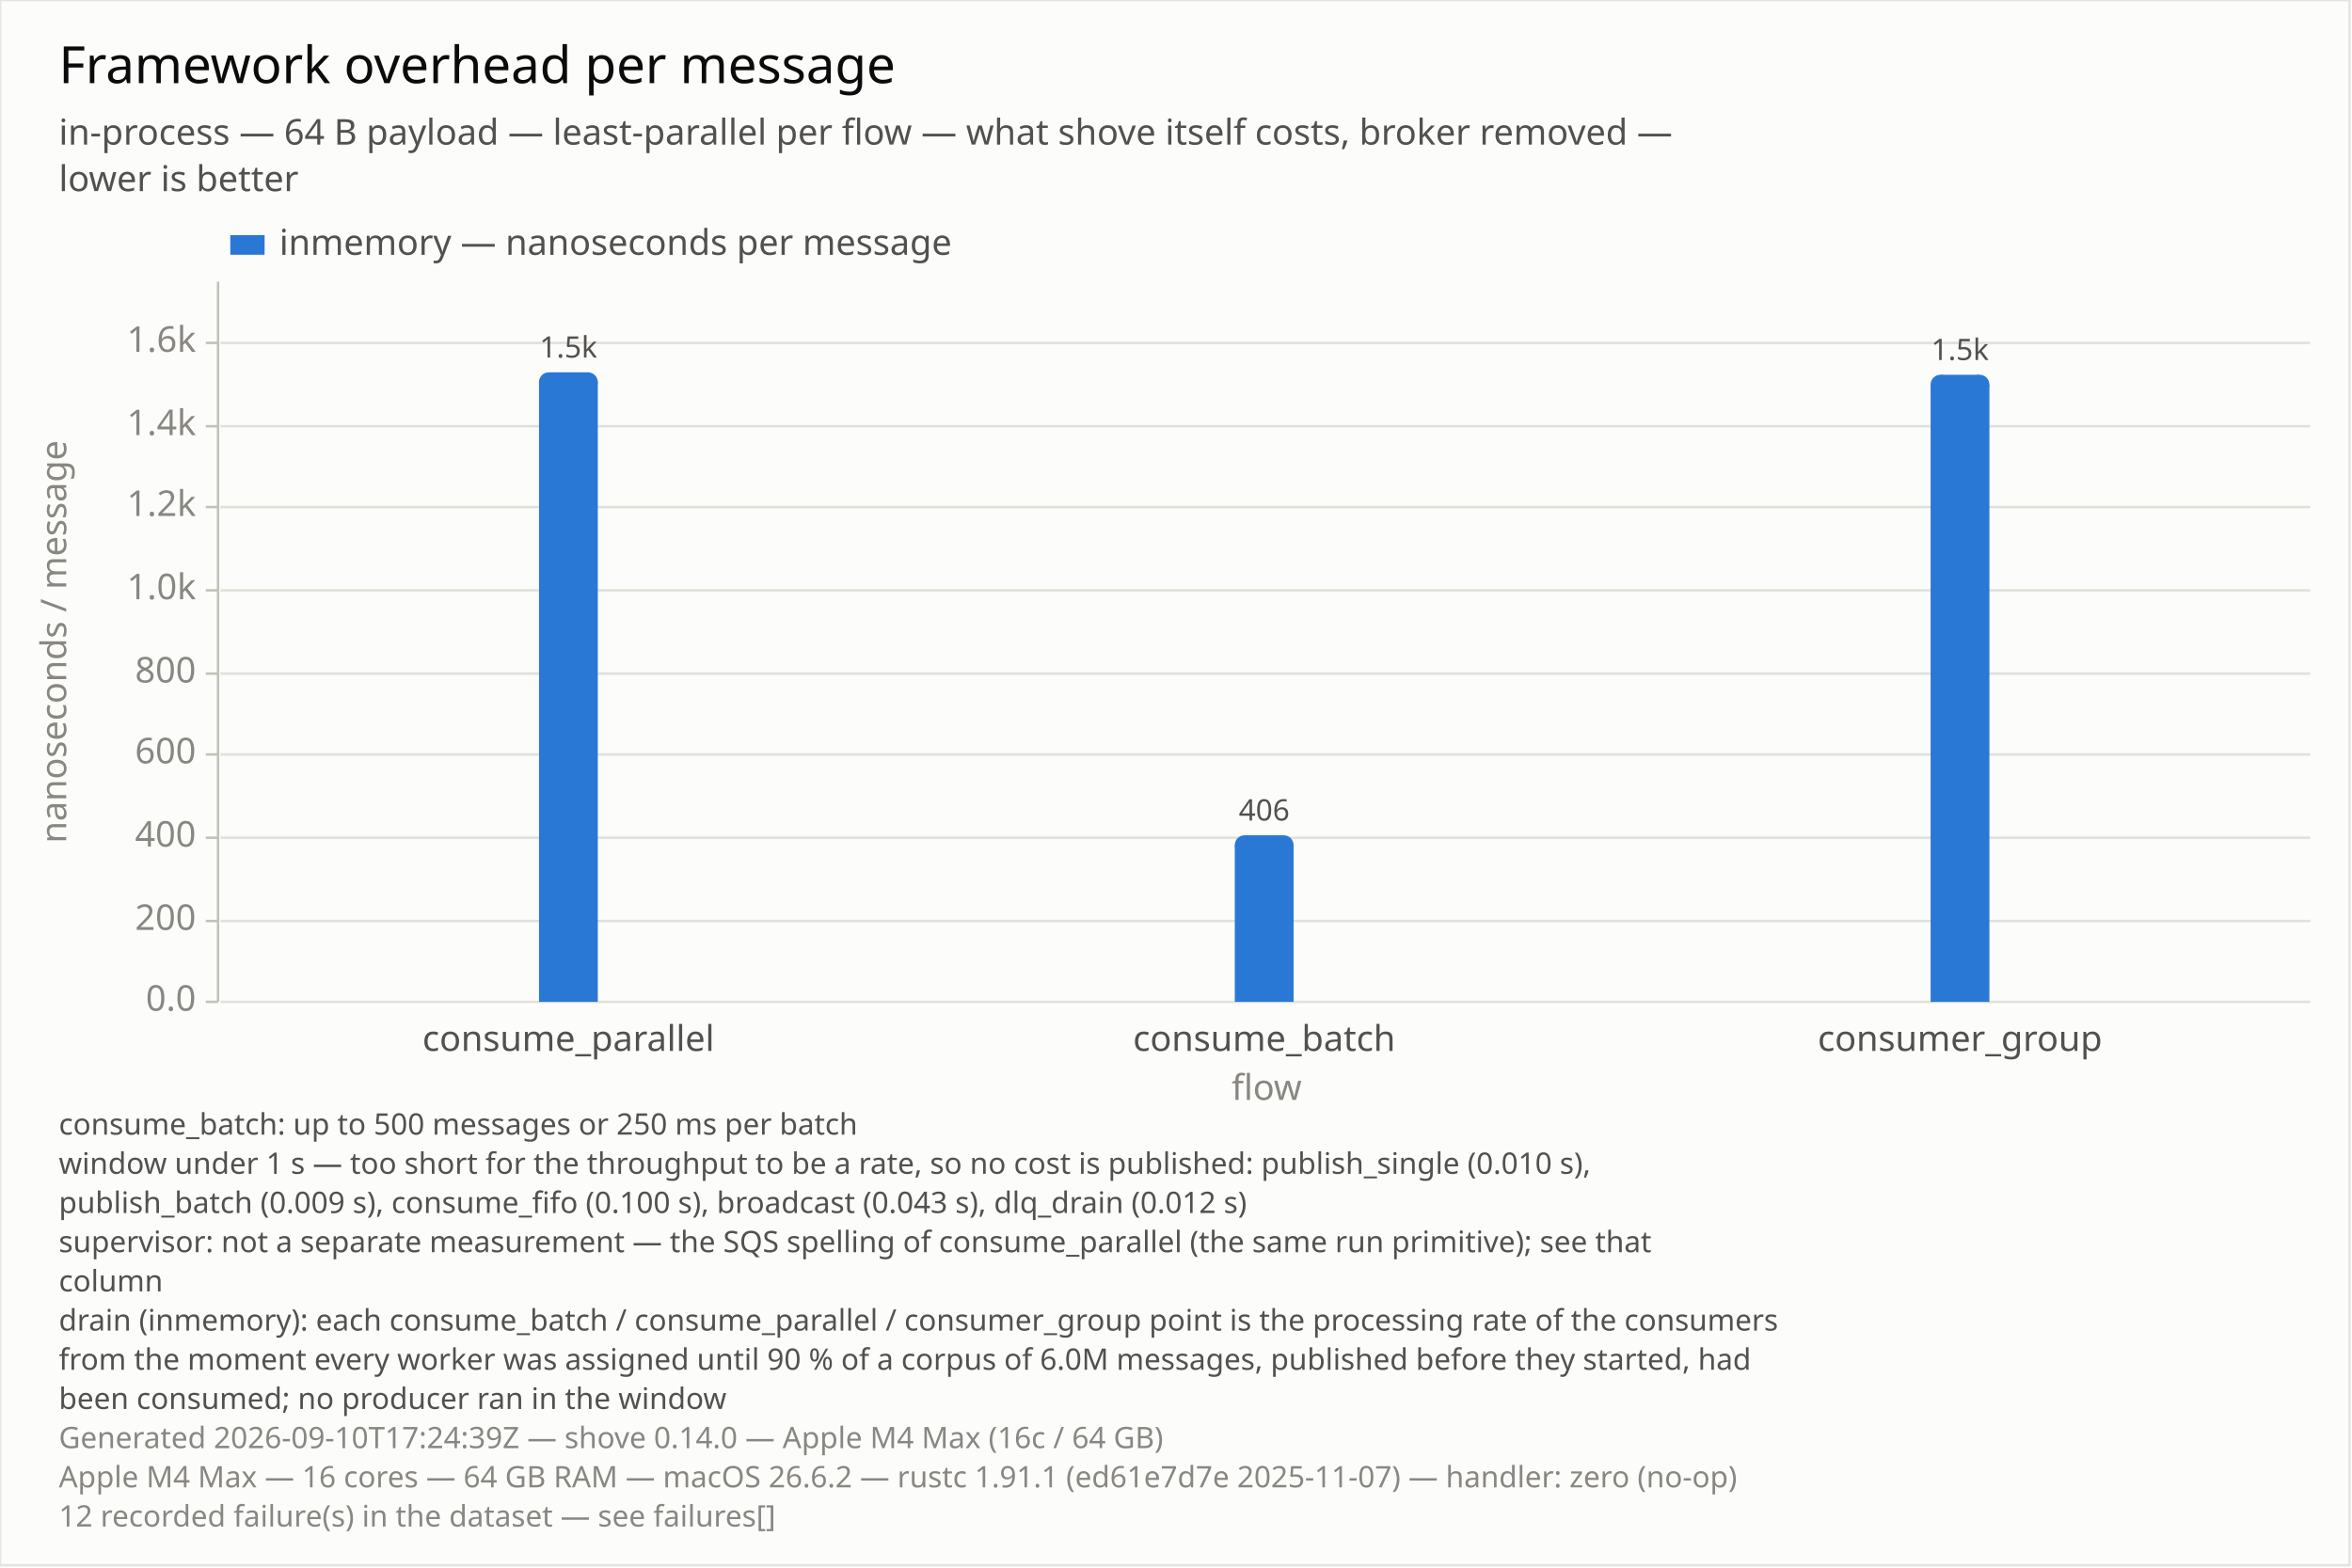
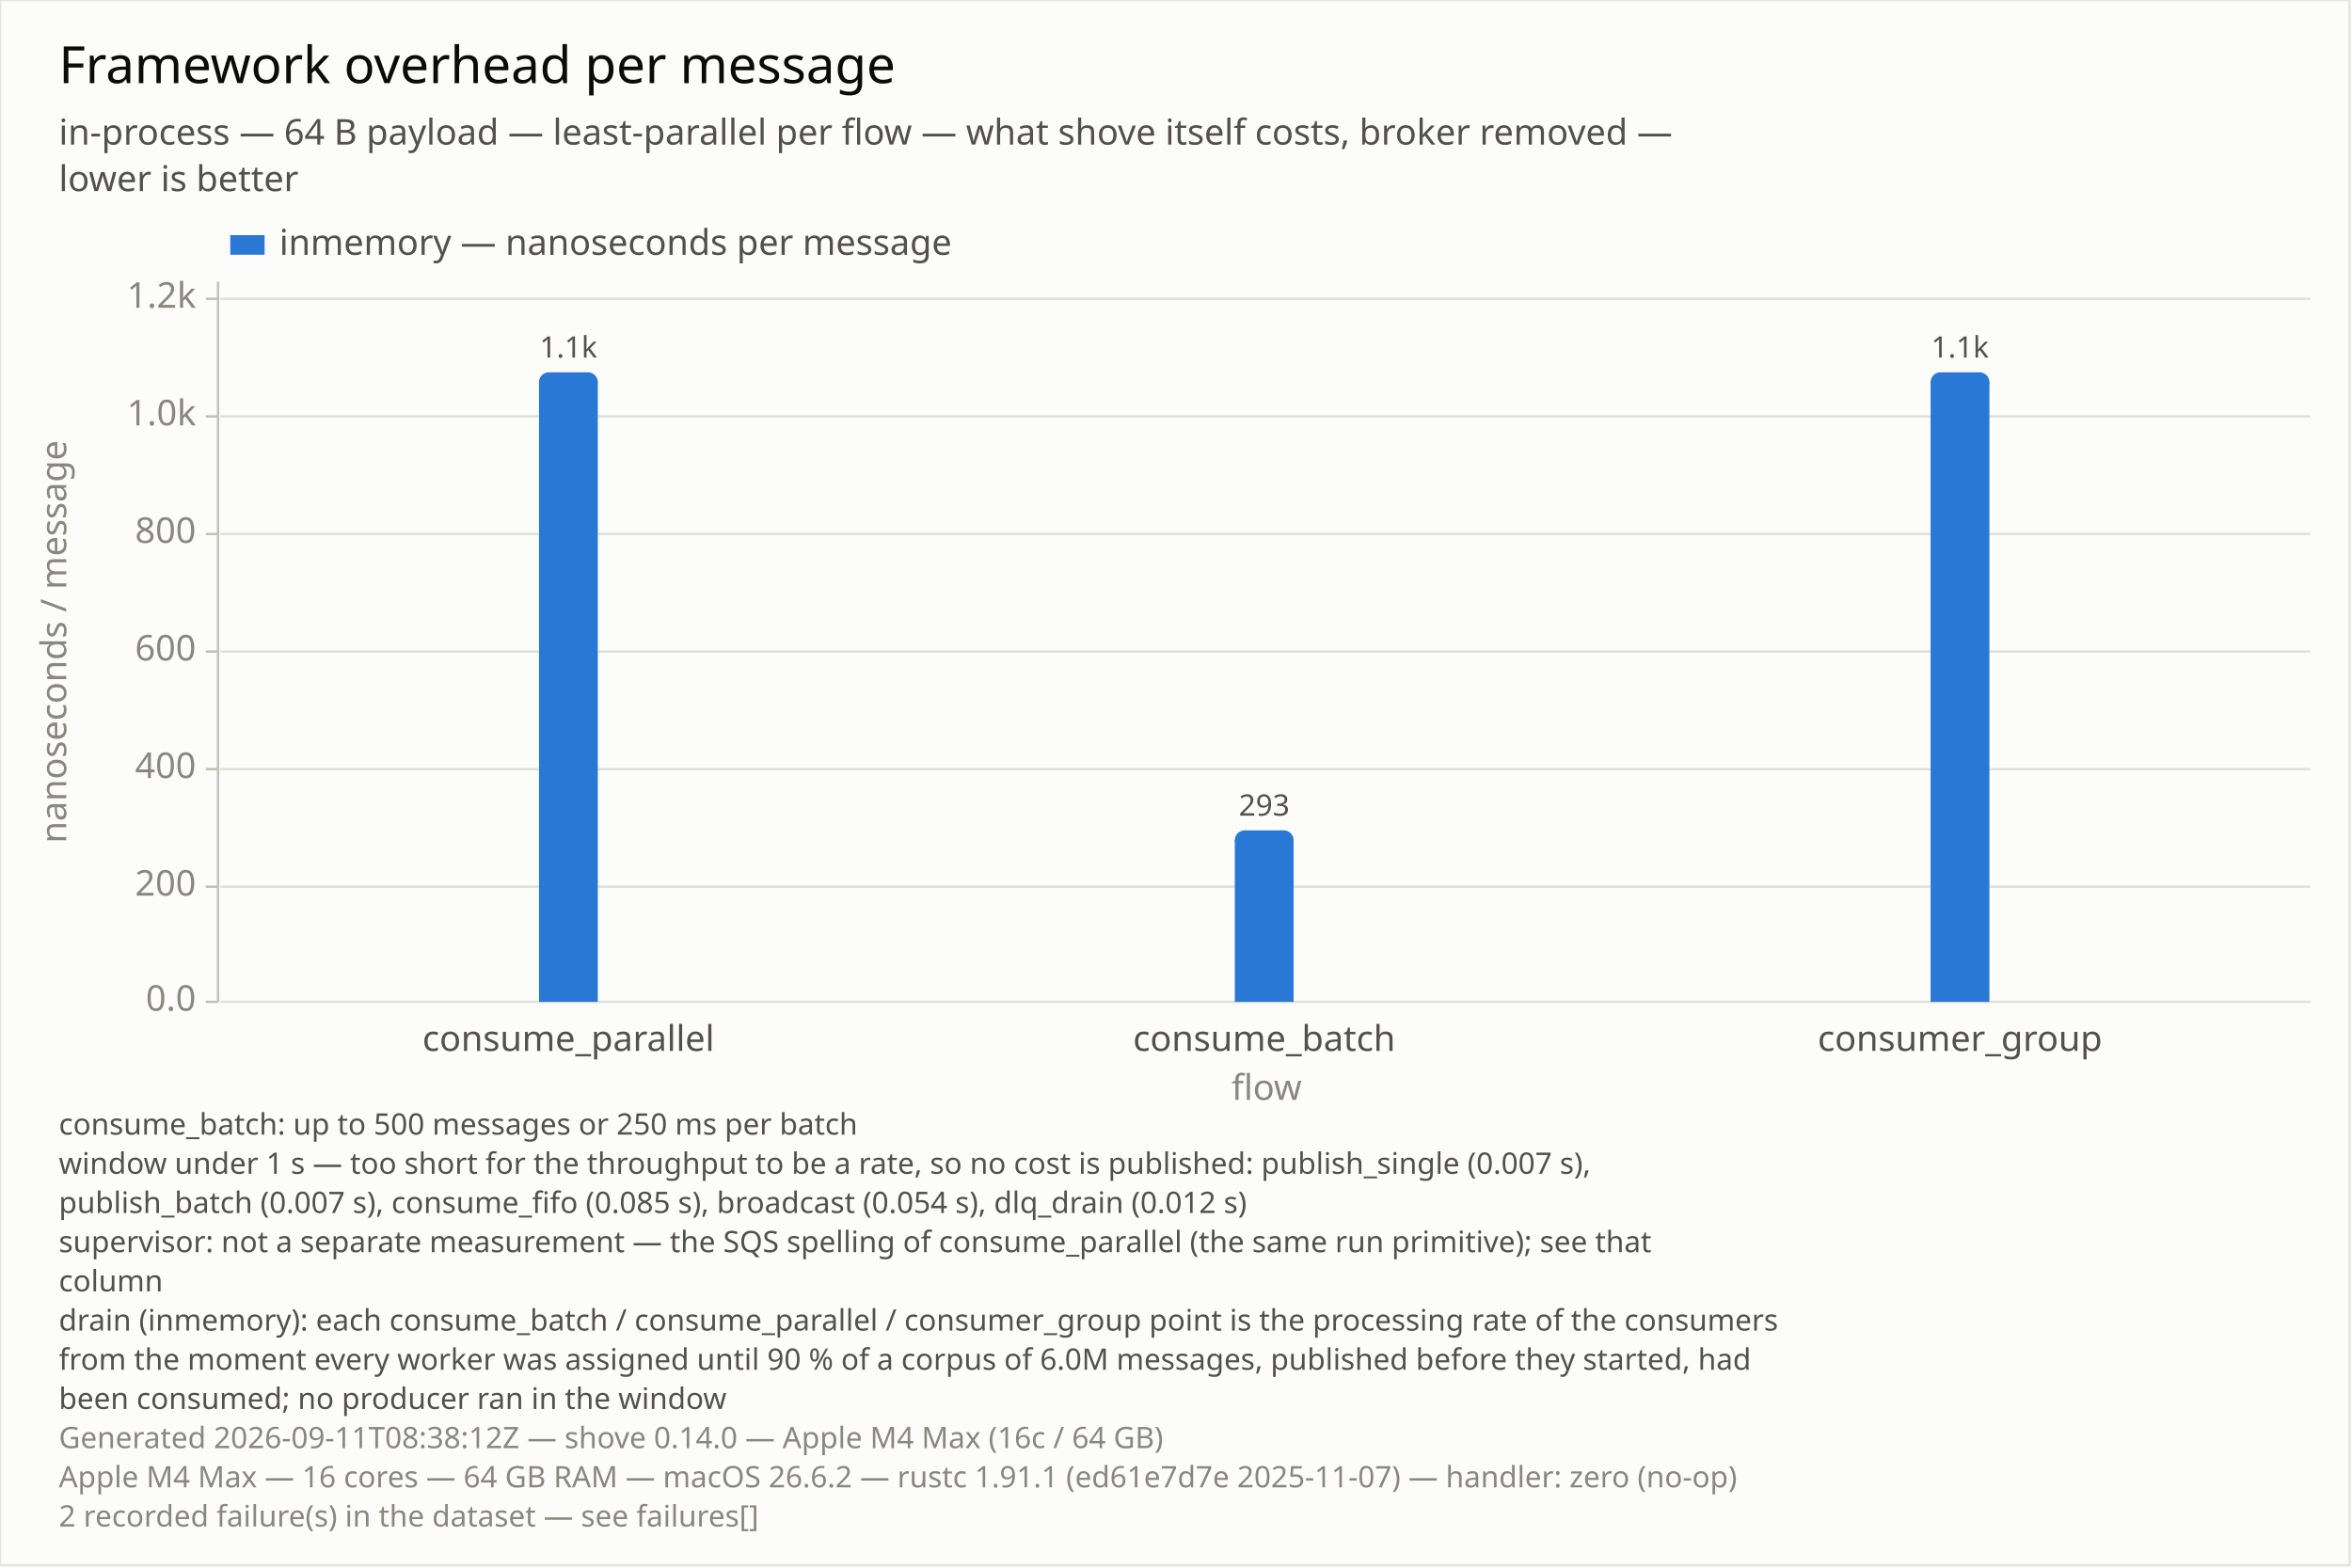
<svg xmlns="http://www.w3.org/2000/svg" width="960" height="640" viewBox="0 0 960 640">
  <rect x="0" y="0" width="960" height="640" opacity="1" fill="#FCFCFB" stroke="none" />
  <rect x="0" y="0" width="959" height="639" opacity="0.1" fill="none" stroke="#0B0B0B" />
  <text x="24" y="18" dy="0.76em" text-anchor="start" font-family="sans-serif" font-size="20.968" opacity="1" fill="#0B0B0B">
Framework overhead per message
</text>
  <text x="24" y="48" dy="0.76em" text-anchor="start" font-family="sans-serif" font-size="14.516" opacity="1" fill="#52514E">
in-process — 64 B payload — least-parallel per flow — what shove itself costs, broker removed —
</text>
  <text x="24" y="67" dy="0.76em" text-anchor="start" font-family="sans-serif" font-size="14.516" opacity="1" fill="#52514E">
lower is better
</text>
  <text x="24" y="454" dy="0.76em" text-anchor="start" font-family="sans-serif" font-size="12.097" opacity="1" fill="#52514E">
consume_batch: up to 500 messages or 250 ms per batch
</text>
  <text x="24" y="470" dy="0.76em" text-anchor="start" font-family="sans-serif" font-size="12.097" opacity="1" fill="#52514E">
- window under 1 s — too short for the throughput to be a rate, so no cost is published: publish_single (0.010 s),
+ window under 1 s — too short for the throughput to be a rate, so no cost is published: publish_single (0.007 s),
</text>
  <text x="24" y="486" dy="0.76em" text-anchor="start" font-family="sans-serif" font-size="12.097" opacity="1" fill="#52514E">
- publish_batch (0.009 s), consume_fifo (0.100 s), broadcast (0.043 s), dlq_drain (0.012 s)
+ publish_batch (0.007 s), consume_fifo (0.085 s), broadcast (0.054 s), dlq_drain (0.012 s)
</text>
  <text x="24" y="502" dy="0.76em" text-anchor="start" font-family="sans-serif" font-size="12.097" opacity="1" fill="#52514E">
supervisor: not a separate measurement — the SQS spelling of consume_parallel (the same run primitive); see that
</text>
  <text x="24" y="518" dy="0.76em" text-anchor="start" font-family="sans-serif" font-size="12.097" opacity="1" fill="#52514E">
column
</text>
  <text x="24" y="534" dy="0.76em" text-anchor="start" font-family="sans-serif" font-size="12.097" opacity="1" fill="#52514E">
drain (inmemory): each consume_batch / consume_parallel / consumer_group point is the processing rate of the consumers
</text>
  <text x="24" y="550" dy="0.76em" text-anchor="start" font-family="sans-serif" font-size="12.097" opacity="1" fill="#52514E">
from the moment every worker was assigned until 90 % of a corpus of 6.0M messages, published before they started, had
</text>
  <text x="24" y="566" dy="0.76em" text-anchor="start" font-family="sans-serif" font-size="12.097" opacity="1" fill="#52514E">
been consumed; no producer ran in the window
</text>
  <text x="24" y="582" dy="0.76em" text-anchor="start" font-family="sans-serif" font-size="12.097" opacity="1" fill="#898781">
- Generated 2026-09-10T17:24:39Z — shove 0.14.0 — Apple M4 Max (16c / 64 GB)
+ Generated 2026-09-11T08:38:12Z — shove 0.14.0 — Apple M4 Max (16c / 64 GB)
</text>
  <text x="24" y="598" dy="0.76em" text-anchor="start" font-family="sans-serif" font-size="12.097" opacity="1" fill="#898781">
Apple M4 Max — 16 cores — 64 GB RAM — macOS 26.6.2 — rustc 1.91.1 (ed61e7d7e 2025-11-07) — handler: zero (no-op)
</text>
  <text x="24" y="614" dy="0.76em" text-anchor="start" font-family="sans-serif" font-size="12.097" opacity="1" fill="#898781">
- 12 recorded failure(s) in the dataset — see failures[]
+ 2 recorded failure(s) in the dataset — see failures[]
</text>
  <text x="16" y="262" dy="0.76em" text-anchor="middle" font-family="sans-serif" font-size="14.516" opacity="1" fill="#898781" transform="rotate(270, 16, 262)">
nanoseconds / message
</text>
  <line opacity="1" stroke="#E1E0D9" stroke-width="1" x1="90" y1="409" x2="943" y2="409" />
-   <line opacity="1" stroke="#E1E0D9" stroke-width="1" x1="90" y1="376" x2="943" y2="376" />
-   <line opacity="1" stroke="#E1E0D9" stroke-width="1" x1="90" y1="342" x2="943" y2="342" />
-   <line opacity="1" stroke="#E1E0D9" stroke-width="1" x1="90" y1="308" x2="943" y2="308" />
-   <line opacity="1" stroke="#E1E0D9" stroke-width="1" x1="90" y1="275" x2="943" y2="275" />
-   <line opacity="1" stroke="#E1E0D9" stroke-width="1" x1="90" y1="241" x2="943" y2="241" />
-   <line opacity="1" stroke="#E1E0D9" stroke-width="1" x1="90" y1="207" x2="943" y2="207" />
-   <line opacity="1" stroke="#E1E0D9" stroke-width="1" x1="90" y1="174" x2="943" y2="174" />
-   <line opacity="1" stroke="#E1E0D9" stroke-width="1" x1="90" y1="140" x2="943" y2="140" />
+   <line opacity="1" stroke="#E1E0D9" stroke-width="1" x1="90" y1="362" x2="943" y2="362" />
+   <line opacity="1" stroke="#E1E0D9" stroke-width="1" x1="90" y1="314" x2="943" y2="314" />
+   <line opacity="1" stroke="#E1E0D9" stroke-width="1" x1="90" y1="266" x2="943" y2="266" />
+   <line opacity="1" stroke="#E1E0D9" stroke-width="1" x1="90" y1="218" x2="943" y2="218" />
+   <line opacity="1" stroke="#E1E0D9" stroke-width="1" x1="90" y1="170" x2="943" y2="170" />
+   <line opacity="1" stroke="#E1E0D9" stroke-width="1" x1="90" y1="122" x2="943" y2="122" />
  <polyline fill="none" opacity="1" stroke="#C3C2B7" stroke-width="1" points="89,115 89,409 " />
  <text x="80" y="409" dy="0.5ex" text-anchor="end" font-family="sans-serif" font-size="14.516" opacity="1" fill="#898781">
0.0
</text>
  <polyline fill="none" opacity="1" stroke="#C3C2B7" stroke-width="1" points="84,409 89,409 " />
-   <text x="80" y="376" dy="0.5ex" text-anchor="end" font-family="sans-serif" font-size="14.516" opacity="1" fill="#898781">
+   <text x="80" y="362" dy="0.5ex" text-anchor="end" font-family="sans-serif" font-size="14.516" opacity="1" fill="#898781">
200
</text>
-   <polyline fill="none" opacity="1" stroke="#C3C2B7" stroke-width="1" points="84,376 89,376 " />
-   <text x="80" y="342" dy="0.5ex" text-anchor="end" font-family="sans-serif" font-size="14.516" opacity="1" fill="#898781">
+   <polyline fill="none" opacity="1" stroke="#C3C2B7" stroke-width="1" points="84,362 89,362 " />
+   <text x="80" y="314" dy="0.5ex" text-anchor="end" font-family="sans-serif" font-size="14.516" opacity="1" fill="#898781">
400
</text>
-   <polyline fill="none" opacity="1" stroke="#C3C2B7" stroke-width="1" points="84,342 89,342 " />
-   <text x="80" y="308" dy="0.5ex" text-anchor="end" font-family="sans-serif" font-size="14.516" opacity="1" fill="#898781">
+   <polyline fill="none" opacity="1" stroke="#C3C2B7" stroke-width="1" points="84,314 89,314 " />
+   <text x="80" y="266" dy="0.5ex" text-anchor="end" font-family="sans-serif" font-size="14.516" opacity="1" fill="#898781">
600
</text>
-   <polyline fill="none" opacity="1" stroke="#C3C2B7" stroke-width="1" points="84,308 89,308 " />
-   <text x="80" y="275" dy="0.5ex" text-anchor="end" font-family="sans-serif" font-size="14.516" opacity="1" fill="#898781">
+   <polyline fill="none" opacity="1" stroke="#C3C2B7" stroke-width="1" points="84,266 89,266 " />
+   <text x="80" y="218" dy="0.5ex" text-anchor="end" font-family="sans-serif" font-size="14.516" opacity="1" fill="#898781">
800
</text>
-   <polyline fill="none" opacity="1" stroke="#C3C2B7" stroke-width="1" points="84,275 89,275 " />
-   <text x="80" y="241" dy="0.5ex" text-anchor="end" font-family="sans-serif" font-size="14.516" opacity="1" fill="#898781">
+   <polyline fill="none" opacity="1" stroke="#C3C2B7" stroke-width="1" points="84,218 89,218 " />
+   <text x="80" y="170" dy="0.5ex" text-anchor="end" font-family="sans-serif" font-size="14.516" opacity="1" fill="#898781">
1.0k
</text>
-   <polyline fill="none" opacity="1" stroke="#C3C2B7" stroke-width="1" points="84,241 89,241 " />
-   <text x="80" y="207" dy="0.5ex" text-anchor="end" font-family="sans-serif" font-size="14.516" opacity="1" fill="#898781">
+   <polyline fill="none" opacity="1" stroke="#C3C2B7" stroke-width="1" points="84,170 89,170 " />
+   <text x="80" y="122" dy="0.5ex" text-anchor="end" font-family="sans-serif" font-size="14.516" opacity="1" fill="#898781">
1.2k
</text>
-   <polyline fill="none" opacity="1" stroke="#C3C2B7" stroke-width="1" points="84,207 89,207 " />
-   <text x="80" y="174" dy="0.5ex" text-anchor="end" font-family="sans-serif" font-size="14.516" opacity="1" fill="#898781">
- 1.4k
- </text>
-   <polyline fill="none" opacity="1" stroke="#C3C2B7" stroke-width="1" points="84,174 89,174 " />
-   <text x="80" y="140" dy="0.5ex" text-anchor="end" font-family="sans-serif" font-size="14.516" opacity="1" fill="#898781">
- 1.6k
- </text>
-   <polyline fill="none" opacity="1" stroke="#C3C2B7" stroke-width="1" points="84,140 89,140 " />
+   <polyline fill="none" opacity="1" stroke="#C3C2B7" stroke-width="1" points="84,122 89,122 " />
  <rect x="220" y="156" width="24" height="253" opacity="1" fill="#2A78D6" stroke="none" />
  <rect x="224" y="152" width="16" height="5" opacity="1" fill="#2A78D6" stroke="none" />
  <circle cx="224" cy="156" r="4" opacity="1" fill="#2A78D6" stroke="none" stroke-width="0" />
  <circle cx="240" cy="156" r="4" opacity="1" fill="#2A78D6" stroke="none" stroke-width="0" />
  <text x="232" y="149" dy="-0.5ex" text-anchor="middle" font-family="sans-serif" font-size="12.097" opacity="1" fill="#52514E">
- 1.5k
+ 1.1k
</text>
-   <rect x="504" y="345" width="24" height="64" opacity="1" fill="#2A78D6" stroke="none" />
-   <rect x="508" y="341" width="16" height="5" opacity="1" fill="#2A78D6" stroke="none" />
-   <circle cx="508" cy="345" r="4" opacity="1" fill="#2A78D6" stroke="none" stroke-width="0" />
-   <circle cx="524" cy="345" r="4" opacity="1" fill="#2A78D6" stroke="none" stroke-width="0" />
-   <text x="516" y="338" dy="-0.5ex" text-anchor="middle" font-family="sans-serif" font-size="12.097" opacity="1" fill="#52514E">
- 406
+   <rect x="504" y="343" width="24" height="66" opacity="1" fill="#2A78D6" stroke="none" />
+   <rect x="508" y="339" width="16" height="5" opacity="1" fill="#2A78D6" stroke="none" />
+   <circle cx="508" cy="343" r="4" opacity="1" fill="#2A78D6" stroke="none" stroke-width="0" />
+   <circle cx="524" cy="343" r="4" opacity="1" fill="#2A78D6" stroke="none" stroke-width="0" />
+   <text x="516" y="336" dy="-0.5ex" text-anchor="middle" font-family="sans-serif" font-size="12.097" opacity="1" fill="#52514E">
+ 293
</text>
-   <rect x="788" y="157" width="24" height="252" opacity="1" fill="#2A78D6" stroke="none" />
-   <rect x="792" y="153" width="16" height="5" opacity="1" fill="#2A78D6" stroke="none" />
-   <circle cx="792" cy="157" r="4" opacity="1" fill="#2A78D6" stroke="none" stroke-width="0" />
-   <circle cx="808" cy="157" r="4" opacity="1" fill="#2A78D6" stroke="none" stroke-width="0" />
-   <text x="800" y="150" dy="-0.5ex" text-anchor="middle" font-family="sans-serif" font-size="12.097" opacity="1" fill="#52514E">
- 1.5k
+   <rect x="788" y="156" width="24" height="253" opacity="1" fill="#2A78D6" stroke="none" />
+   <rect x="792" y="152" width="16" height="5" opacity="1" fill="#2A78D6" stroke="none" />
+   <circle cx="792" cy="156" r="4" opacity="1" fill="#2A78D6" stroke="none" stroke-width="0" />
+   <circle cx="808" cy="156" r="4" opacity="1" fill="#2A78D6" stroke="none" stroke-width="0" />
+   <text x="800" y="149" dy="-0.5ex" text-anchor="middle" font-family="sans-serif" font-size="12.097" opacity="1" fill="#52514E">
+ 1.1k
</text>
  <text x="232" y="418" dy="0.76em" text-anchor="middle" font-family="sans-serif" font-size="14.516" opacity="1" fill="#52514E">
consume_parallel
</text>
  <text x="516" y="418" dy="0.76em" text-anchor="middle" font-family="sans-serif" font-size="14.516" opacity="1" fill="#52514E">
consume_batch
</text>
  <text x="800" y="418" dy="0.76em" text-anchor="middle" font-family="sans-serif" font-size="14.516" opacity="1" fill="#52514E">
consumer_group
</text>
  <text x="517" y="438" dy="0.76em" text-anchor="middle" font-family="sans-serif" font-size="14.516" opacity="1" fill="#898781">
flow
</text>
  <rect x="94" y="96" width="14" height="8" opacity="1" fill="#2A78D6" stroke="none" />
  <text x="114" y="93" dy="0.76em" text-anchor="start" font-family="sans-serif" font-size="14.516" opacity="1" fill="#52514E">
inmemory — nanoseconds per message
</text>
</svg>
